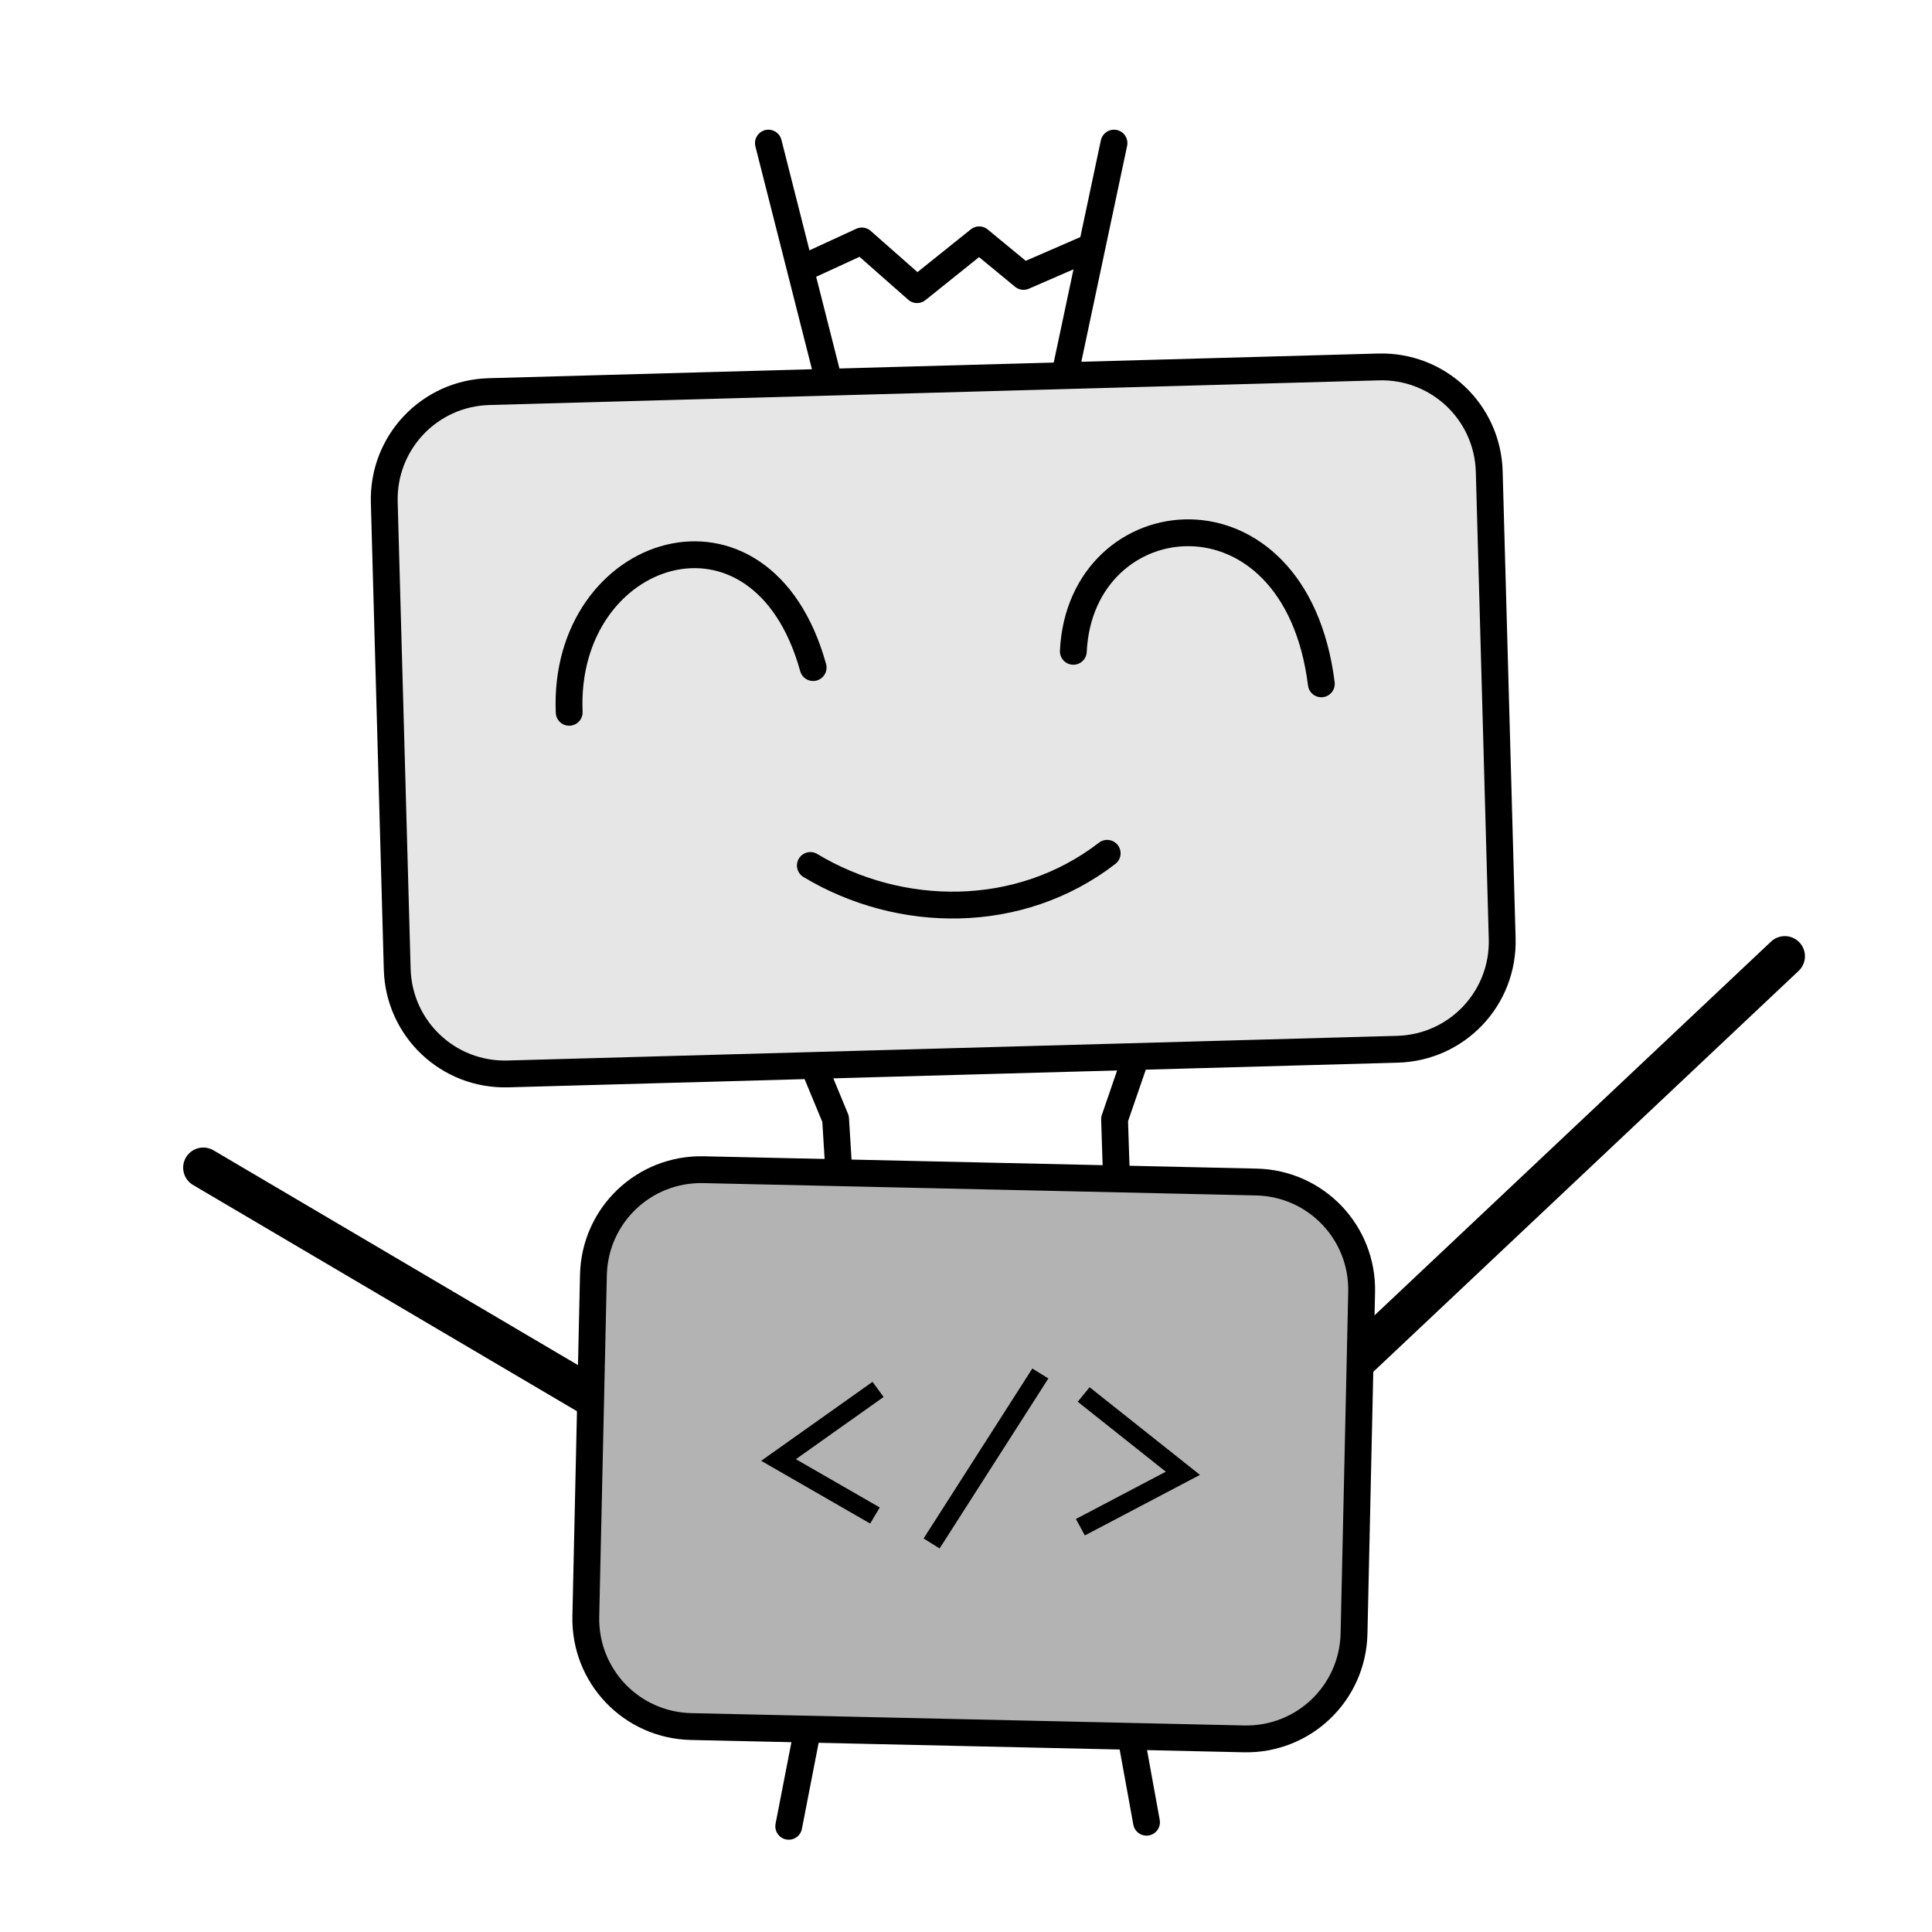
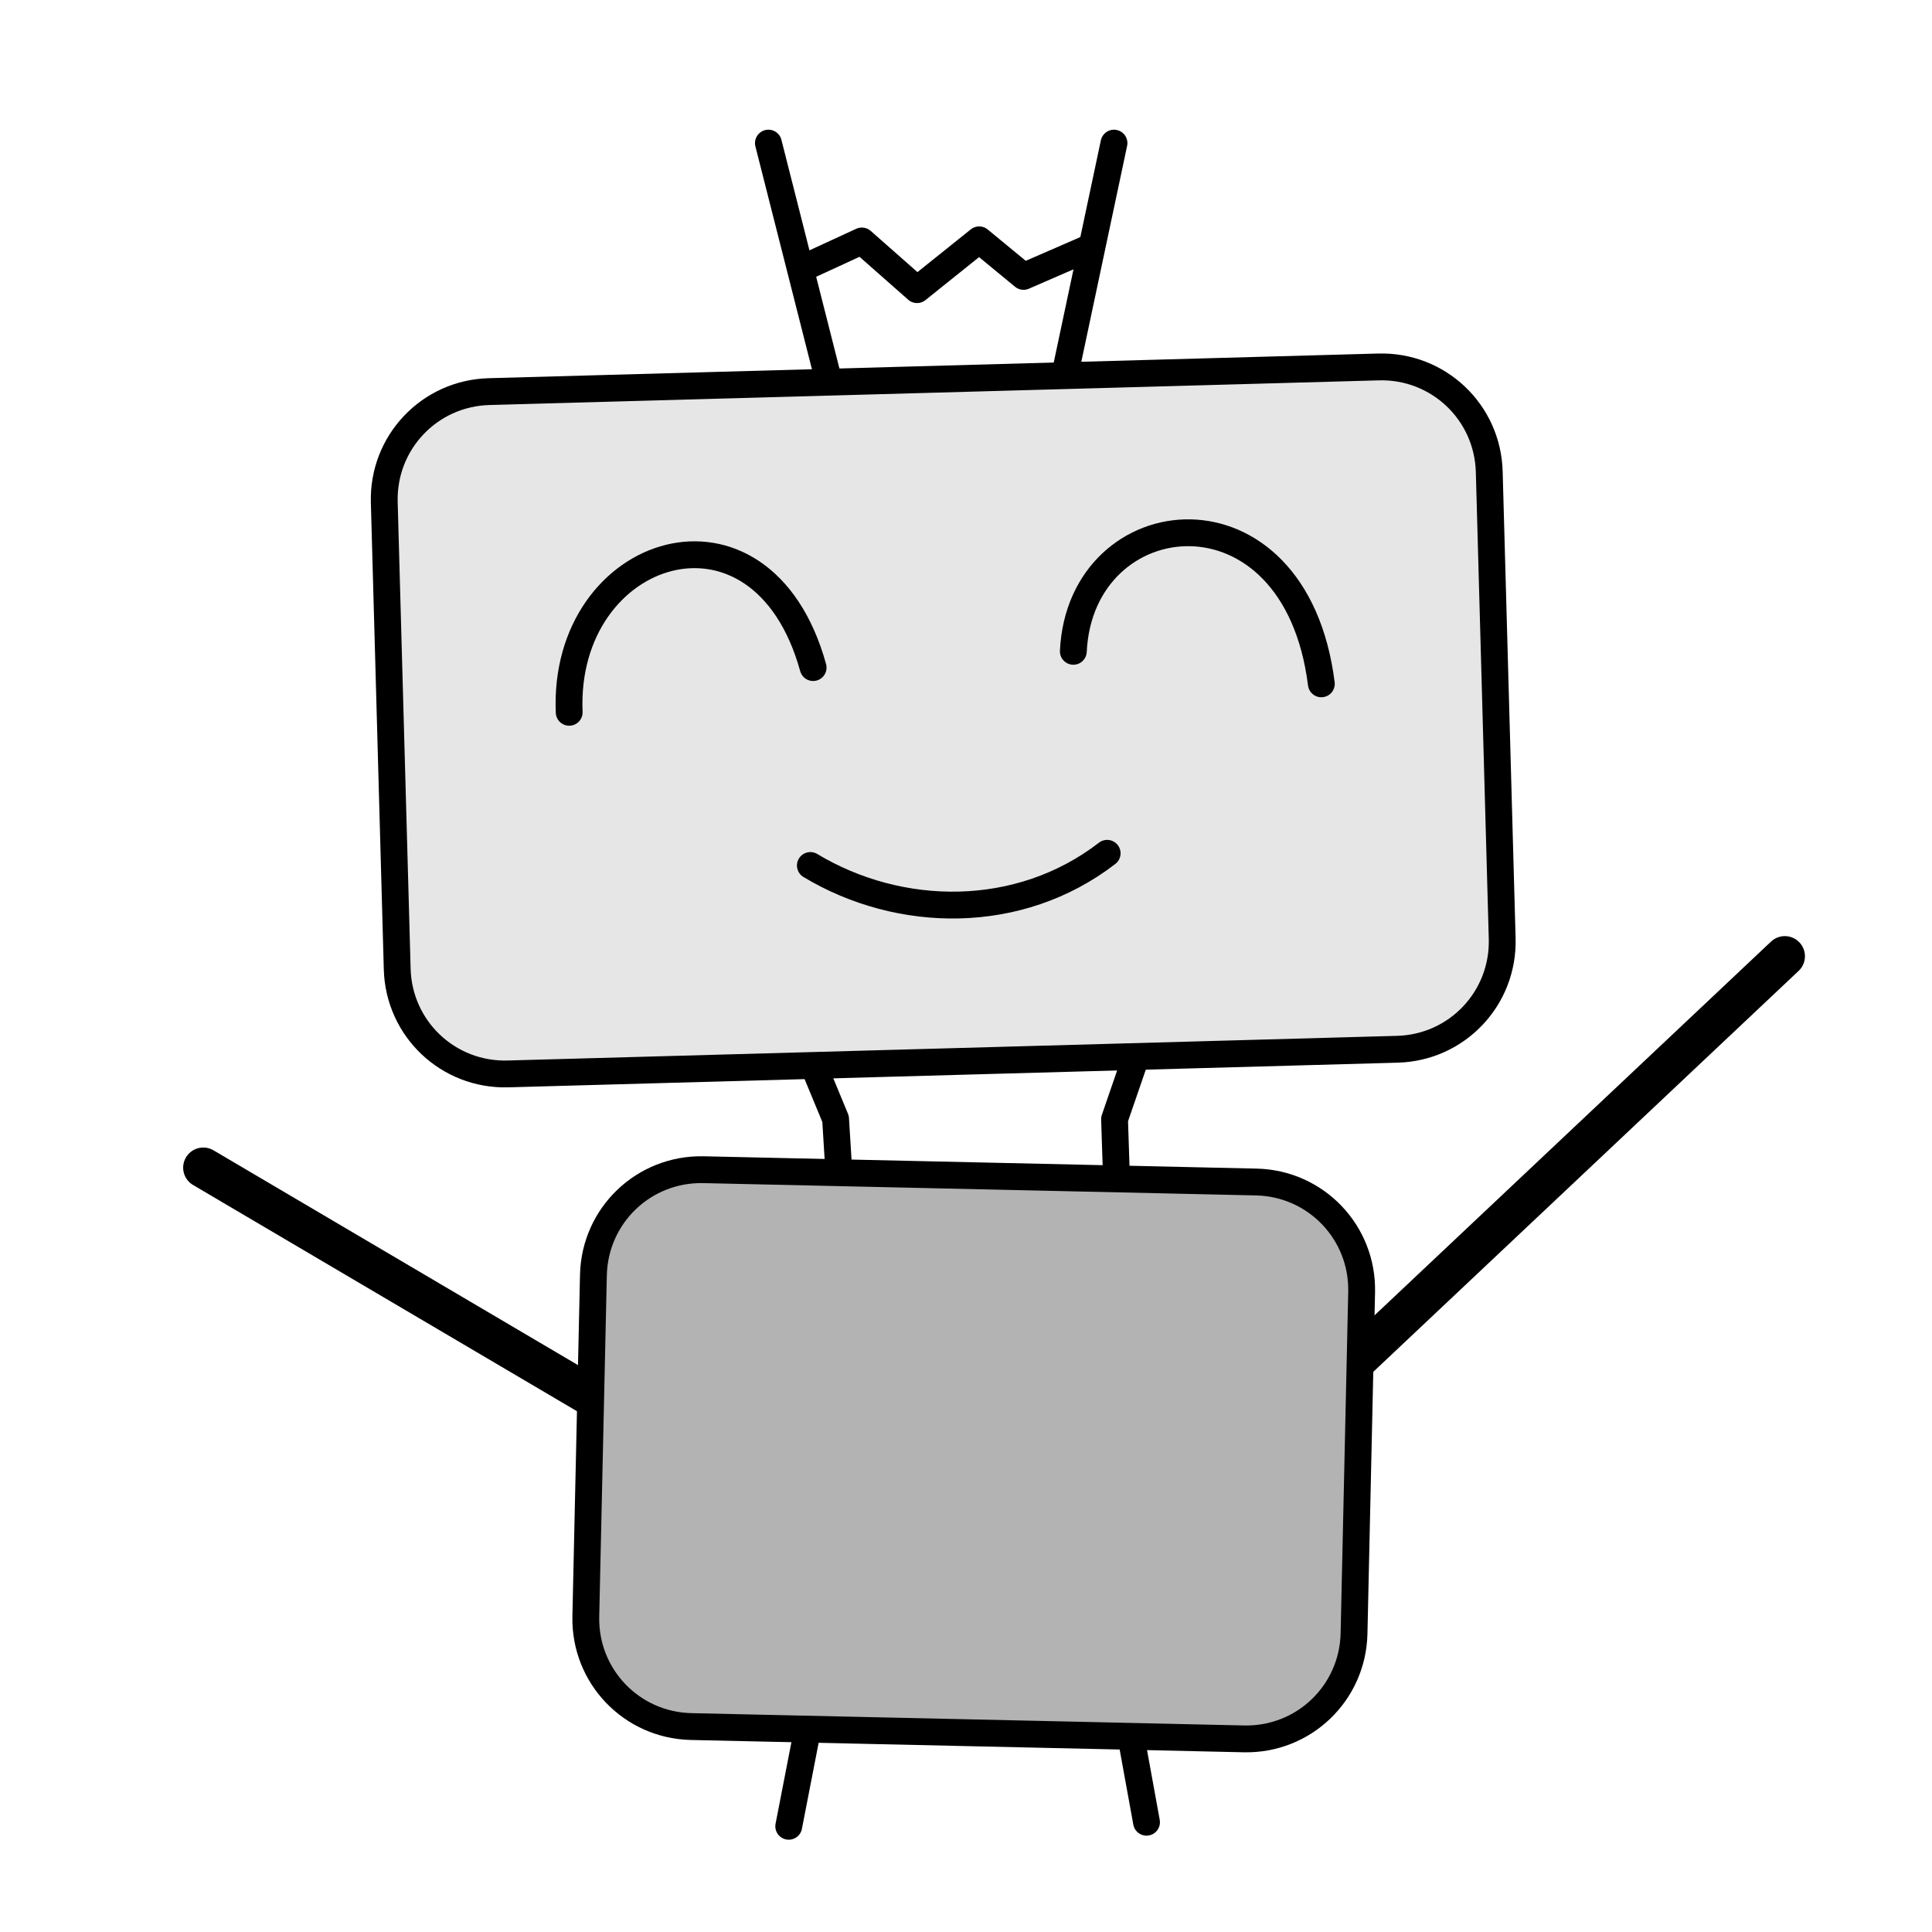
<svg xmlns="http://www.w3.org/2000/svg" width="720" height="720" viewBox="0 0 720 720" id="svg2" version="1.1">
  <defs id="defs4" />
  <g id="layer1" transform="translate(0,-332.3622)">
    <path style="fill:none;fill-rule:evenodd;stroke:#000000;stroke-width:10;stroke-linecap:round;stroke-linejoin:round;stroke-miterlimit:4;stroke-dasharray:none;stroke-opacity:1" d="m 296.97,714.483 14.429,34.868 2.237,36.344" id="path4140" />
    <path style="fill:none;fill-rule:evenodd;stroke:#000000;stroke-width:10;stroke-linecap:round;stroke-linejoin:round;stroke-miterlimit:4;stroke-dasharray:none;stroke-opacity:1" d="m 428.964,709.938 -13.603,39.517 1.13,34.726" id="path4142" />
    <path style="fill:none;fill-rule:evenodd;stroke:#000000;stroke-width:15;stroke-linecap:round;stroke-linejoin:round;stroke-miterlimit:4;stroke-dasharray:none;stroke-opacity:1" d="M 480.303,862.968 665.152,688.726" id="path4144" />
    <path style="fill:none;fill-rule:evenodd;stroke:#000000;stroke-width:15;stroke-linecap:round;stroke-linejoin:round;stroke-miterlimit:4;stroke-dasharray:none;stroke-opacity:1" d="M 245.455,867.514 160.506,817.455 75.758,767.514" id="path4146" />
    <path style="fill:none;fill-rule:evenodd;stroke:#000000;stroke-width:10;stroke-linecap:round;stroke-linejoin:round;stroke-miterlimit:4;stroke-dasharray:none;stroke-opacity:1" d="m 304.545,958.423 -10.606,54.545" id="path4148" />
    <path style="fill:none;fill-rule:evenodd;stroke:#000000;stroke-width:10;stroke-linecap:round;stroke-linejoin:round;stroke-miterlimit:4;stroke-dasharray:none;stroke-opacity:1" d="m 418.182,961.453 9.091,50" id="path4150" />
    <path style="fill:none;fill-rule:evenodd;stroke:#000000;stroke-width:10;stroke-linecap:round;stroke-linejoin:round;stroke-miterlimit:4;stroke-dasharray:none;stroke-opacity:1" d="M 312.121,487.211 286.364,385.695" id="path4152" />
    <path style="fill:none;fill-rule:evenodd;stroke:#000000;stroke-width:10;stroke-linecap:round;stroke-linejoin:round;stroke-miterlimit:4;stroke-dasharray:none;stroke-opacity:1" d="m 393.939,485.695 21.212,-100" id="path4154" />
    <path style="fill:none;fill-rule:evenodd;stroke:#000000;stroke-width:10;stroke-linecap:butt;stroke-linejoin:round;stroke-miterlimit:4;stroke-dasharray:none;stroke-opacity:1" d="m 297.821,432.925 23.364,-10.76 20.577,18.137 23.147,-18.558 16.545,13.623 25.74,-11.192" id="path4156" />
    <path style="color:#000000;clip-rule:nonzero;display:inline;overflow:visible;visibility:visible;opacity:1;isolation:auto;mix-blend-mode:normal;color-interpolation:sRGB;color-interpolation-filters:linearRGB;solid-color:#000000;solid-opacity:1;fill:#e6e6e6;fill-opacity:1;fill-rule:nonzero;stroke:#000000;stroke-width:10;stroke-linecap:round;stroke-linejoin:round;stroke-miterlimit:4;stroke-dasharray:none;stroke-dashoffset:0;stroke-opacity:1;color-rendering:auto;image-rendering:auto;shape-rendering:auto;text-rendering:auto;enable-background:accumulate" d="m 182.242,478.305 331.494,-9.193 c 22.243,-0.617 40.646,16.793 41.262,39.036 l 4.825,173.979 c 0.617,22.243 -16.793,40.646 -39.036,41.262 L 189.294,732.582 c -22.243,0.617 -40.646,-16.793 -41.262,-39.036 l -4.825,-173.979 c -0.617,-22.243 16.793,-40.646 39.036,-41.262 z" id="rect4136" />
    <path style="color:#000000;clip-rule:nonzero;display:inline;overflow:visible;visibility:visible;opacity:1;isolation:auto;mix-blend-mode:normal;color-interpolation:sRGB;color-interpolation-filters:linearRGB;solid-color:#000000;solid-opacity:1;fill:#b3b3b3;fill-opacity:1;fill-rule:nonzero;stroke:#000000;stroke-width:10;stroke-linecap:round;stroke-linejoin:round;stroke-miterlimit:4;stroke-dasharray:none;stroke-dashoffset:0;stroke-opacity:1;color-rendering:auto;image-rendering:auto;shape-rendering:auto;text-rendering:auto;enable-background:accumulate" d="m 262.199,768.275 205.984,4.59 c 22.246,0.496 39.755,18.804 39.26,41.049 l -2.834,127.215 c -0.496,22.246 -18.804,39.755 -41.049,39.26 l -205.984,-4.59 c -22.246,-0.496 -39.755,-18.804 -39.26,-41.049 l 2.834,-127.215 c 0.496,-22.246 18.804,-39.755 41.049,-39.26 z" id="rect4138" />
    <path style="fill:none;fill-rule:evenodd;stroke:#000000;stroke-width:10;stroke-linecap:round;stroke-linejoin:round;stroke-miterlimit:4;stroke-dasharray:none;stroke-opacity:1" d="m 212.121,597.817 c -2.644,-61.937 71.698,-86.012 90.909,-16.667" id="path4162" />
    <path style="fill:none;fill-rule:evenodd;stroke:#000000;stroke-width:10;stroke-linecap:round;stroke-linejoin:round;stroke-miterlimit:4;stroke-dasharray:none;stroke-opacity:1" d="m 400,575.089 c 2.677,-56.488 82.681,-65.351 92.424,12.121" id="path4164" />
    <path style="fill:none;fill-rule:evenodd;stroke:#000000;stroke-width:10;stroke-linecap:round;stroke-linejoin:round;stroke-miterlimit:4;stroke-dasharray:none;stroke-opacity:1" d="m 302,654.908 c 33.309,20.045 77.848,20.732 110.606,-4.545" id="path4166" />
-     <g id="g4174" transform="matrix(0.828995,0.02044804,-0.02013046,0.8161198,115.8222,198.3811)" style="stroke-width:8.508;stroke-miterlimit:4;stroke-dasharray:none">
-       <path id="path4168" d="m 274.242,791.756 -43.939,33.333 43.939,24.242" style="fill:none;fill-rule:evenodd;stroke:#000000;stroke-width:8.508;stroke-linecap:butt;stroke-linejoin:miter;stroke-miterlimit:4;stroke-dasharray:none;stroke-opacity:1" />
-       <path id="path4170" d="m 366.667,791.756 45.455,34.848 -45.455,25.758" style="fill:none;fill-rule:evenodd;stroke:#000000;stroke-width:8.508;stroke-linecap:butt;stroke-linejoin:miter;stroke-miterlimit:4;stroke-dasharray:none;stroke-opacity:1" />
-       <path id="path4172" d="M 346.97,782.665 300,861.453" style="fill:none;fill-rule:evenodd;stroke:#000000;stroke-width:8.508;stroke-linecap:butt;stroke-linejoin:miter;stroke-miterlimit:4;stroke-dasharray:none;stroke-opacity:1" />
-     </g>
  </g>
</svg>
